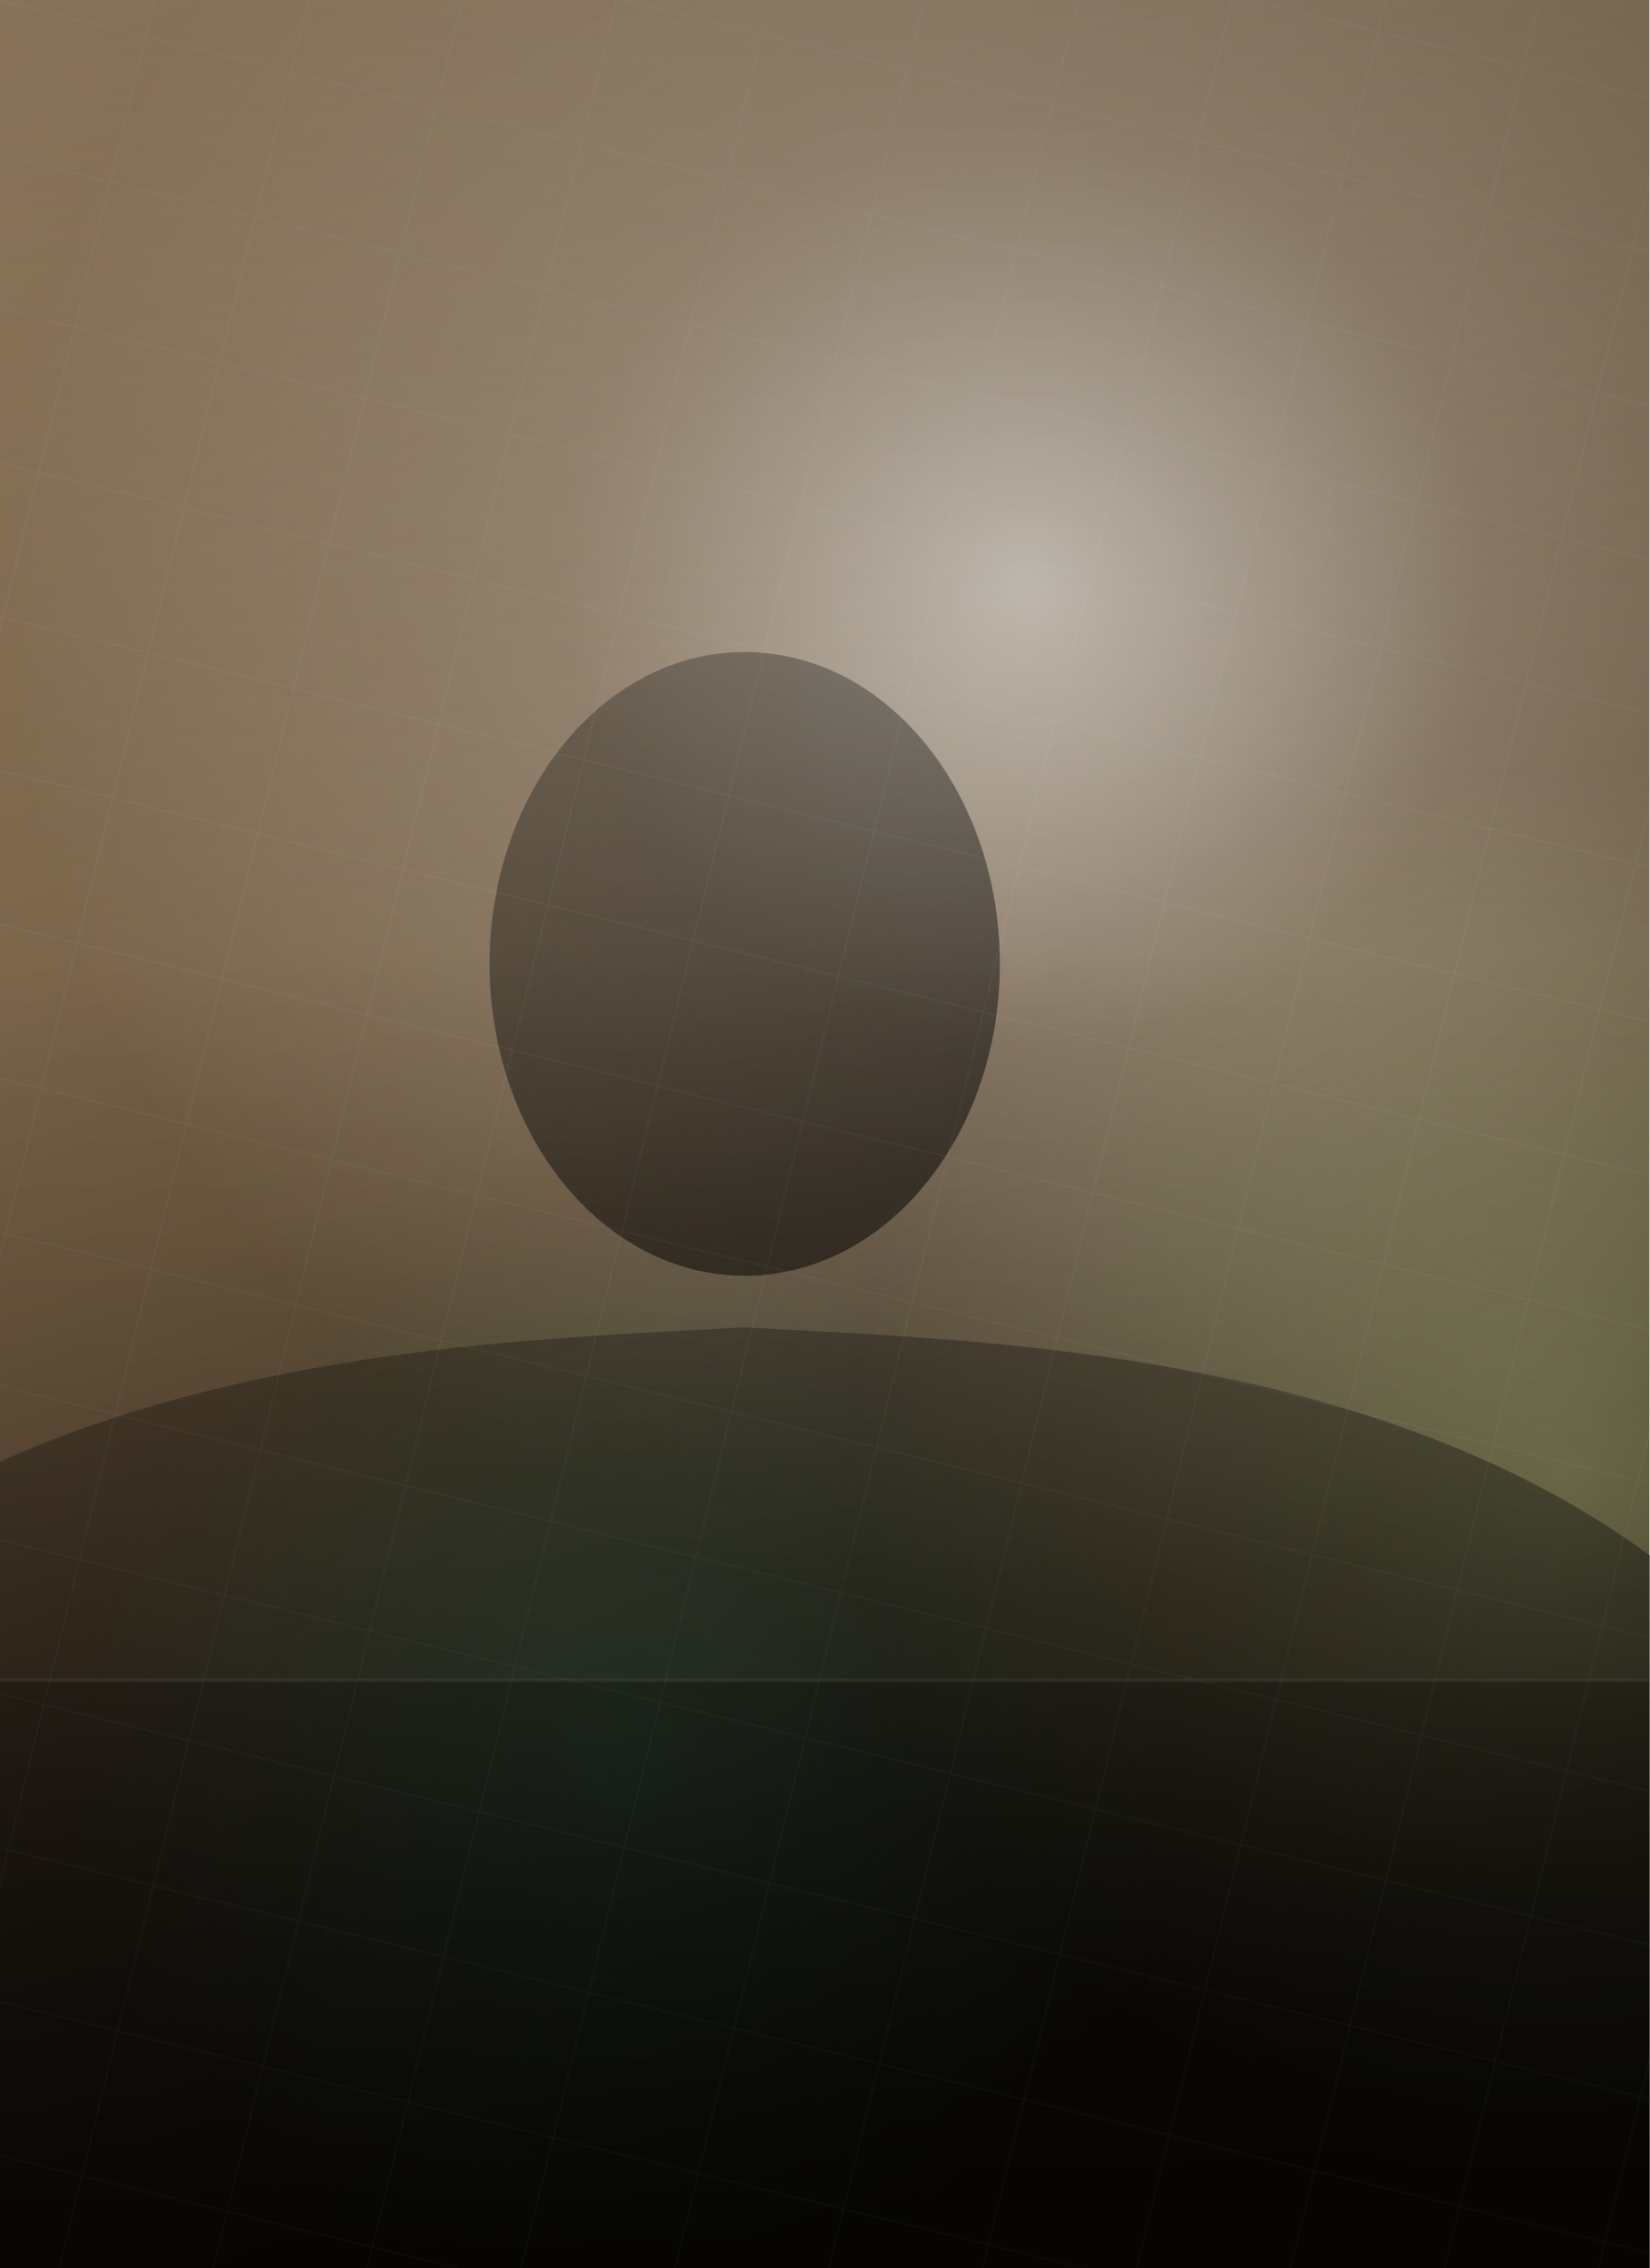
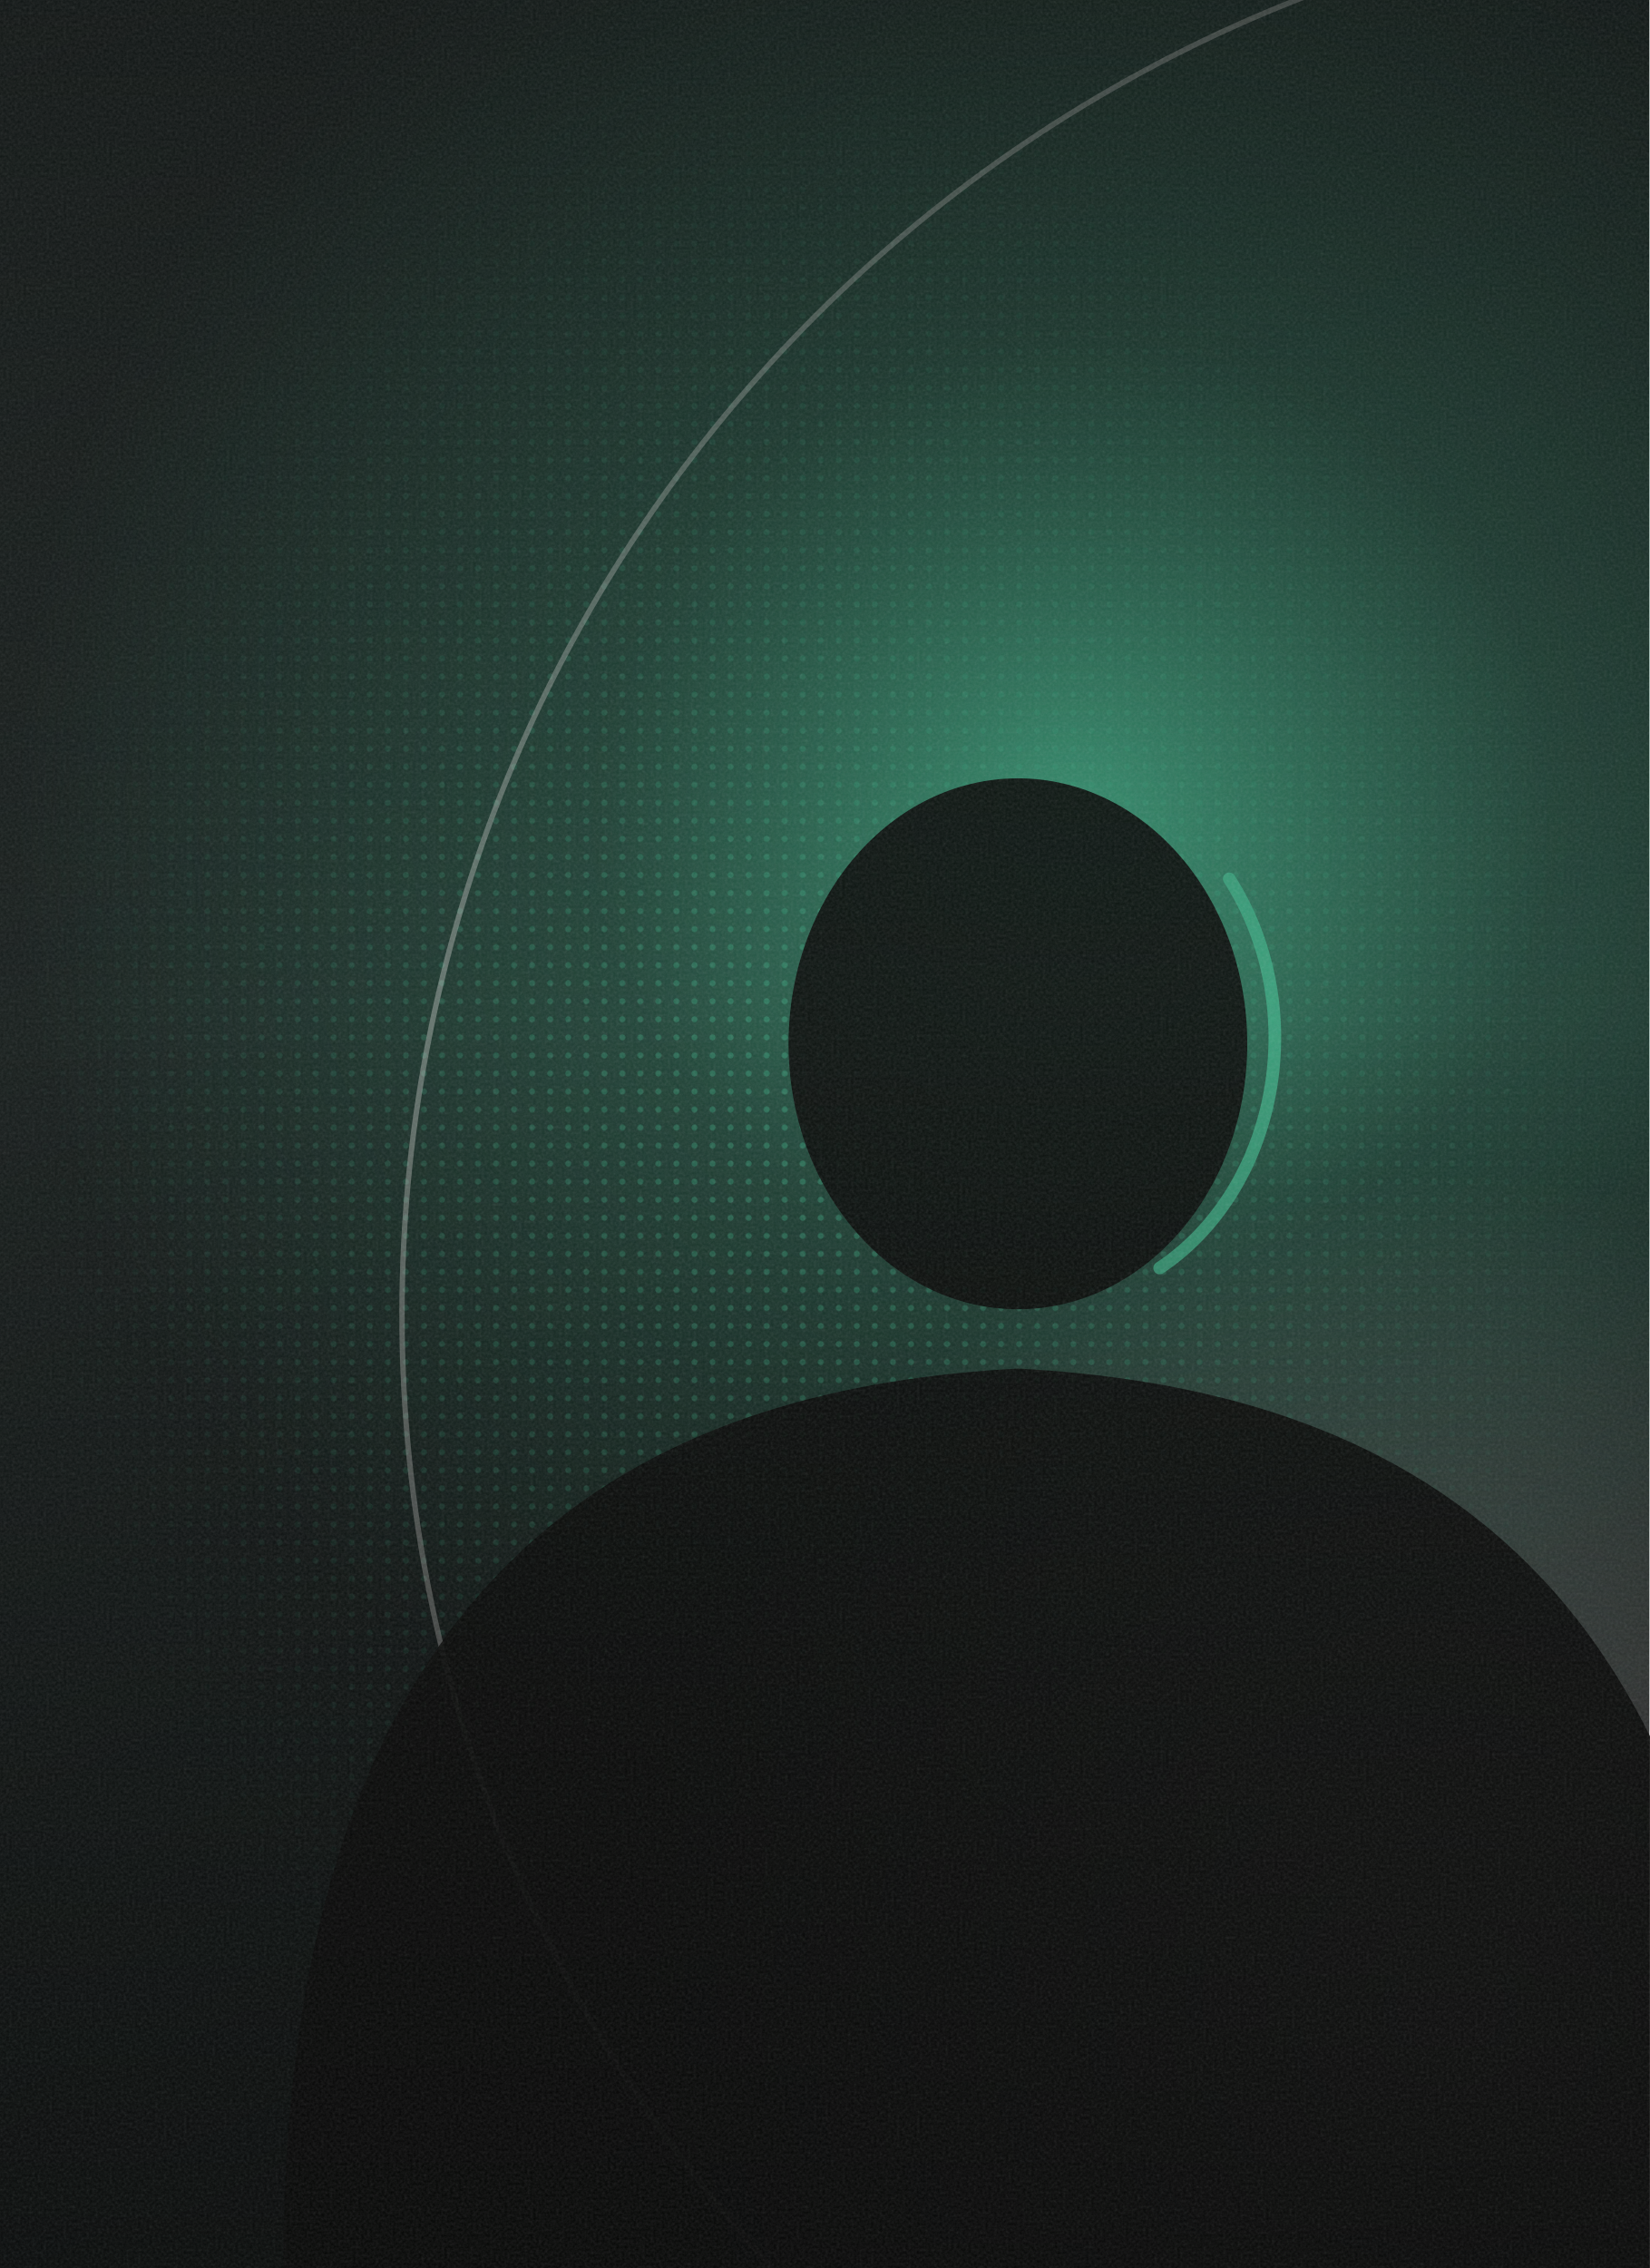
<svg xmlns="http://www.w3.org/2000/svg" width="640" height="880" viewBox="0 0 640 880">
  <defs>
-     <linearGradient id="wall" x1="0" y1="0" x2="0.25" y2="1">
-       <stop offset="0" stop-color="#a98f6f" />
-       <stop offset="0.55" stop-color="#6b573e" />
-       <stop offset="1" stop-color="#241c13" />
+     <linearGradient id="a9407bg" x1="0" y1="0" x2="0.35" y2="1">
+       <stop offset="0" stop-color="#1b2321" />
+       <stop offset="1" stop-color="#0f1413" />
    </linearGradient>
-     <linearGradient id="floor" x1="0" y1="0" x2="0" y2="1">
-       <stop offset="0" stop-color="#000000" stop-opacity="0.22" />
-       <stop offset="1" stop-color="#000000" stop-opacity="0.5" />
-     </linearGradient>
-     <radialGradient id="key">
-       <stop offset="0" stop-color="#ffffff" stop-opacity="0.62" />
-       <stop offset="0.45" stop-color="#ffffff" stop-opacity="0.2" />
-       <stop offset="1" stop-color="#ffffff" stop-opacity="0" />
-     </radialGradient>
-     <radialGradient id="rim">
-       <stop offset="0" stop-color="#ecfdad" stop-opacity="0.34" />
-       <stop offset="1" stop-color="#ecfdad" stop-opacity="0" />
-     </radialGradient>
-     <radialGradient id="kiss">
-       <stop offset="0" stop-color="#3fae86" stop-opacity="0.3" />
+     <radialGradient id="a9407key">
+       <stop offset="0" stop-color="#3fae86" stop-opacity="0.85" />
+       <stop offset="0.45" stop-color="#3fae86" stop-opacity="0.28" />
      <stop offset="1" stop-color="#3fae86" stop-opacity="0" />
    </radialGradient>
-     <linearGradient id="subject" x1="0" y1="0" x2="0.35" y2="1">
-       <stop offset="0" stop-color="#000000" stop-opacity="0.24" />
-       <stop offset="1" stop-color="#000000" stop-opacity="0.5" />
+     <radialGradient id="a9407wash">
+       <stop offset="0" stop-color="#eae9e6" stop-opacity="0.4" />
+       <stop offset="1" stop-color="#eae9e6" stop-opacity="0" />
+     </radialGradient>
+     <radialGradient id="a9407dotmask">
+       <stop offset="0" stop-color="#fff" stop-opacity="0.9" />
+       <stop offset="1" stop-color="#fff" stop-opacity="0" />
+     </radialGradient>
+     <mask id="a9407dm">
+       <rect width="640" height="880" fill="url(#a9407dotmask)" />
+     </mask>
+     <pattern id="a9407dots" width="7" height="7" patternUnits="userSpaceOnUse">
+       <circle cx="3.5" cy="3.5" r="1.19" fill="#3fae86" fill-opacity="0.5" />
+     </pattern>
+     <linearGradient id="a9407vig" x1="0" y1="0" x2="0" y2="1">
+       <stop offset="0" stop-color="#000" stop-opacity="0.4" />
+       <stop offset="0.45" stop-color="#000" stop-opacity="0" />
+       <stop offset="1" stop-color="#000" stop-opacity="0.55" />
    </linearGradient>
-     <linearGradient id="vig" x1="0" y1="0" x2="0" y2="1">
-       <stop offset="0" stop-color="#000000" stop-opacity="0.2" />
-       <stop offset="0.42" stop-color="#000000" stop-opacity="0" />
-       <stop offset="1" stop-color="#000000" stop-opacity="0.34" />
-     </linearGradient>
-     <pattern id="grain" width="58" height="58" patternUnits="userSpaceOnUse" patternTransform="rotate(13.8)">
-       <path d="M0 0H58M0 0V58" stroke="#ffffff" stroke-opacity="0.045" stroke-width="1" />
-     </pattern>
+     <filter id="a9407grain" x="0" y="0" width="100%" height="100%">
+       <feTurbulence type="fractalNoise" baseFrequency="0.9" numOctaves="2" seed="96" result="n" />
+       <feColorMatrix in="n" type="saturate" values="0" />
+     </filter>
  </defs>
-   <rect width="640" height="880" fill="url(#wall)" />
-   <circle cx="397" cy="228" r="391" fill="url(#key)" />
-   <circle cx="606" cy="572" r="274" fill="url(#rim)" />
-   <circle cx="243" cy="686" r="215" fill="url(#kiss)" />
-   <rect y="652" width="640" height="228" fill="url(#floor)" />
-   <path d="M0 652H640" stroke="#ffffff" stroke-opacity="0.12" stroke-width="1.5" />
-   <g fill="url(#subject)">
-     <ellipse cx="289" cy="374" rx="99" ry="121" />
-     <path d="M-186 880              C-186 523               155 523               289 515              C423 523               763 523               763 880Z" />
+   <rect width="640" height="880" fill="url(#a9407bg)" />
+   <circle cx="418" cy="315" r="414" fill="url(#a9407key)" />
+   <circle cx="563" cy="777" r="321" fill="url(#a9407wash)" />
+   <g mask="url(#a9407dm)">
+     <rect width="640" height="880" fill="url(#a9407dots)" />
  </g>
-   <rect width="640" height="880" fill="url(#grain)" />
-   <rect width="640" height="880" fill="url(#vig)" />
+   <circle cx="704" cy="510" r="548" fill="none" stroke="#eae9e6" stroke-opacity="0.35" stroke-width="2.1" />
+   <g>
+     <path d="M110 880              C110 592               266 538               395 531              C524 538               680 592               680 880Z" fill="#0b0c0a" fill-opacity="0.9" />
+     <ellipse cx="395" cy="405" rx="89" ry="103" fill="#0b0c0a" fill-opacity="0.9" />
+     <path d="M477 341              A89 103 0 0 1 450 492" fill="none" stroke="#3fae86" stroke-opacity="0.8" stroke-width="4.9" stroke-linecap="round" />
+   </g>
+   <rect width="640" height="880" fill="url(#a9407vig)" />
+   <g opacity="0.14" filter="url(#a9407grain)">
+     <rect width="640" height="880" />
+   </g>
</svg>
